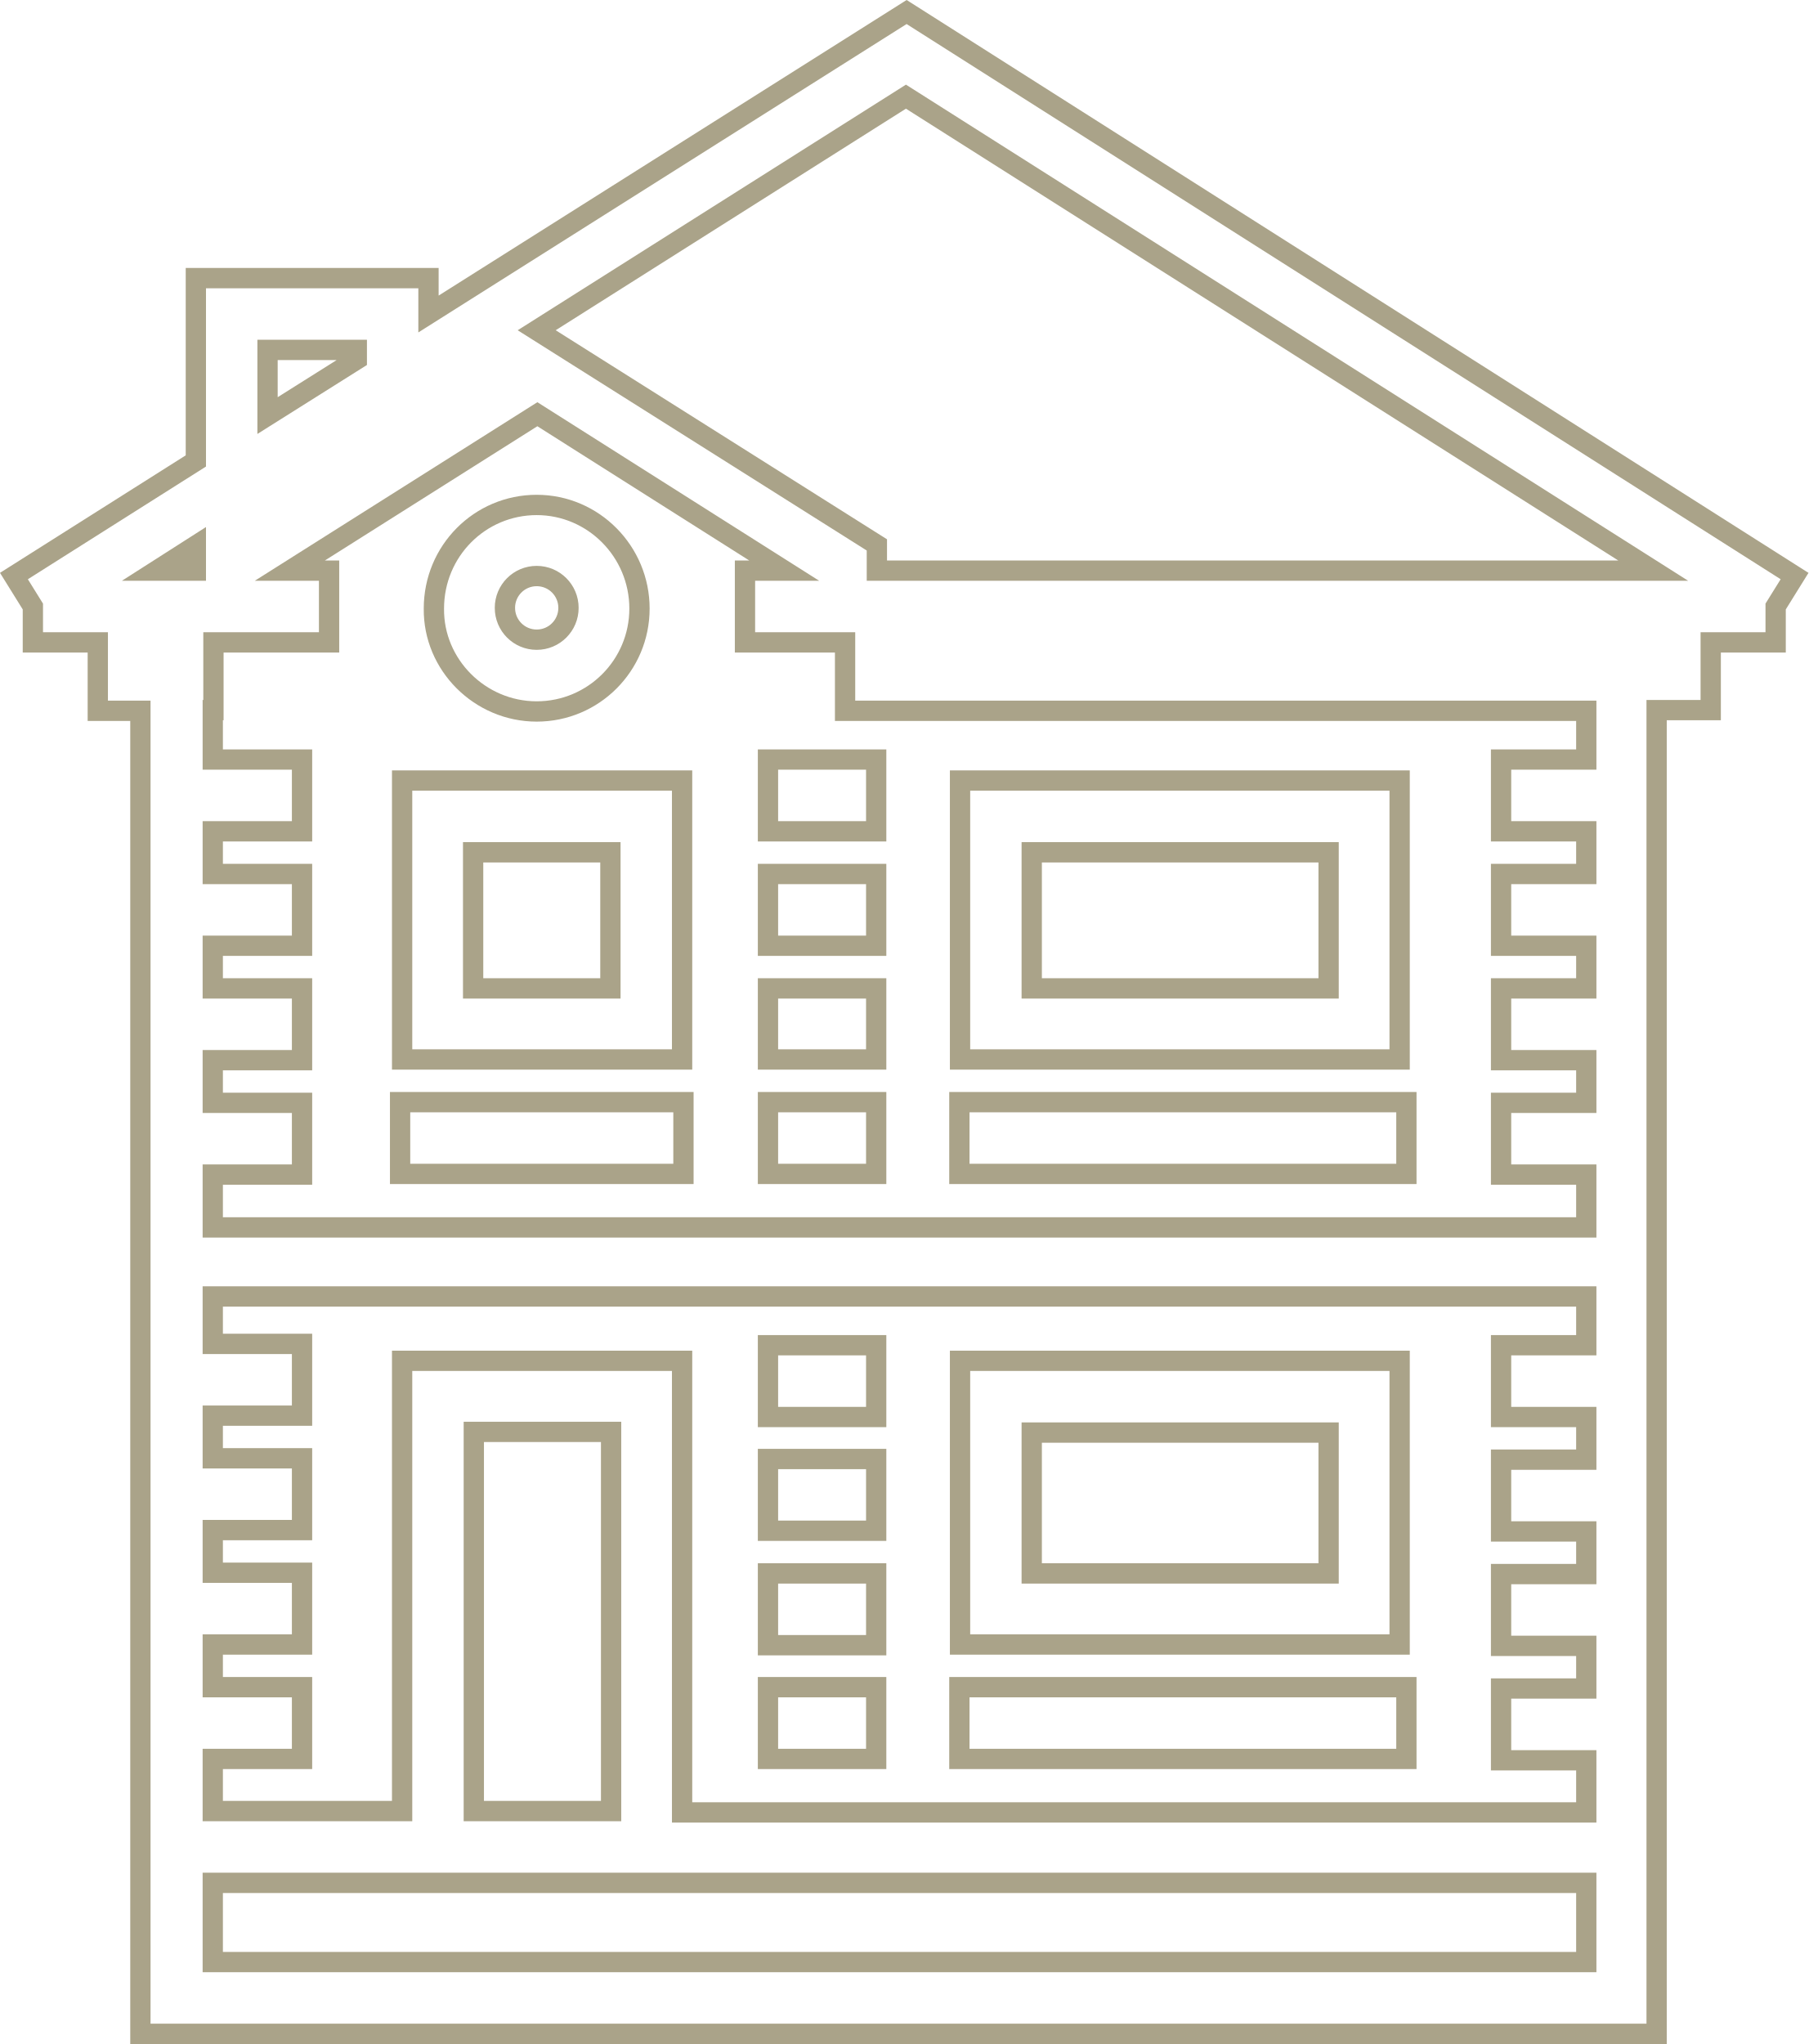
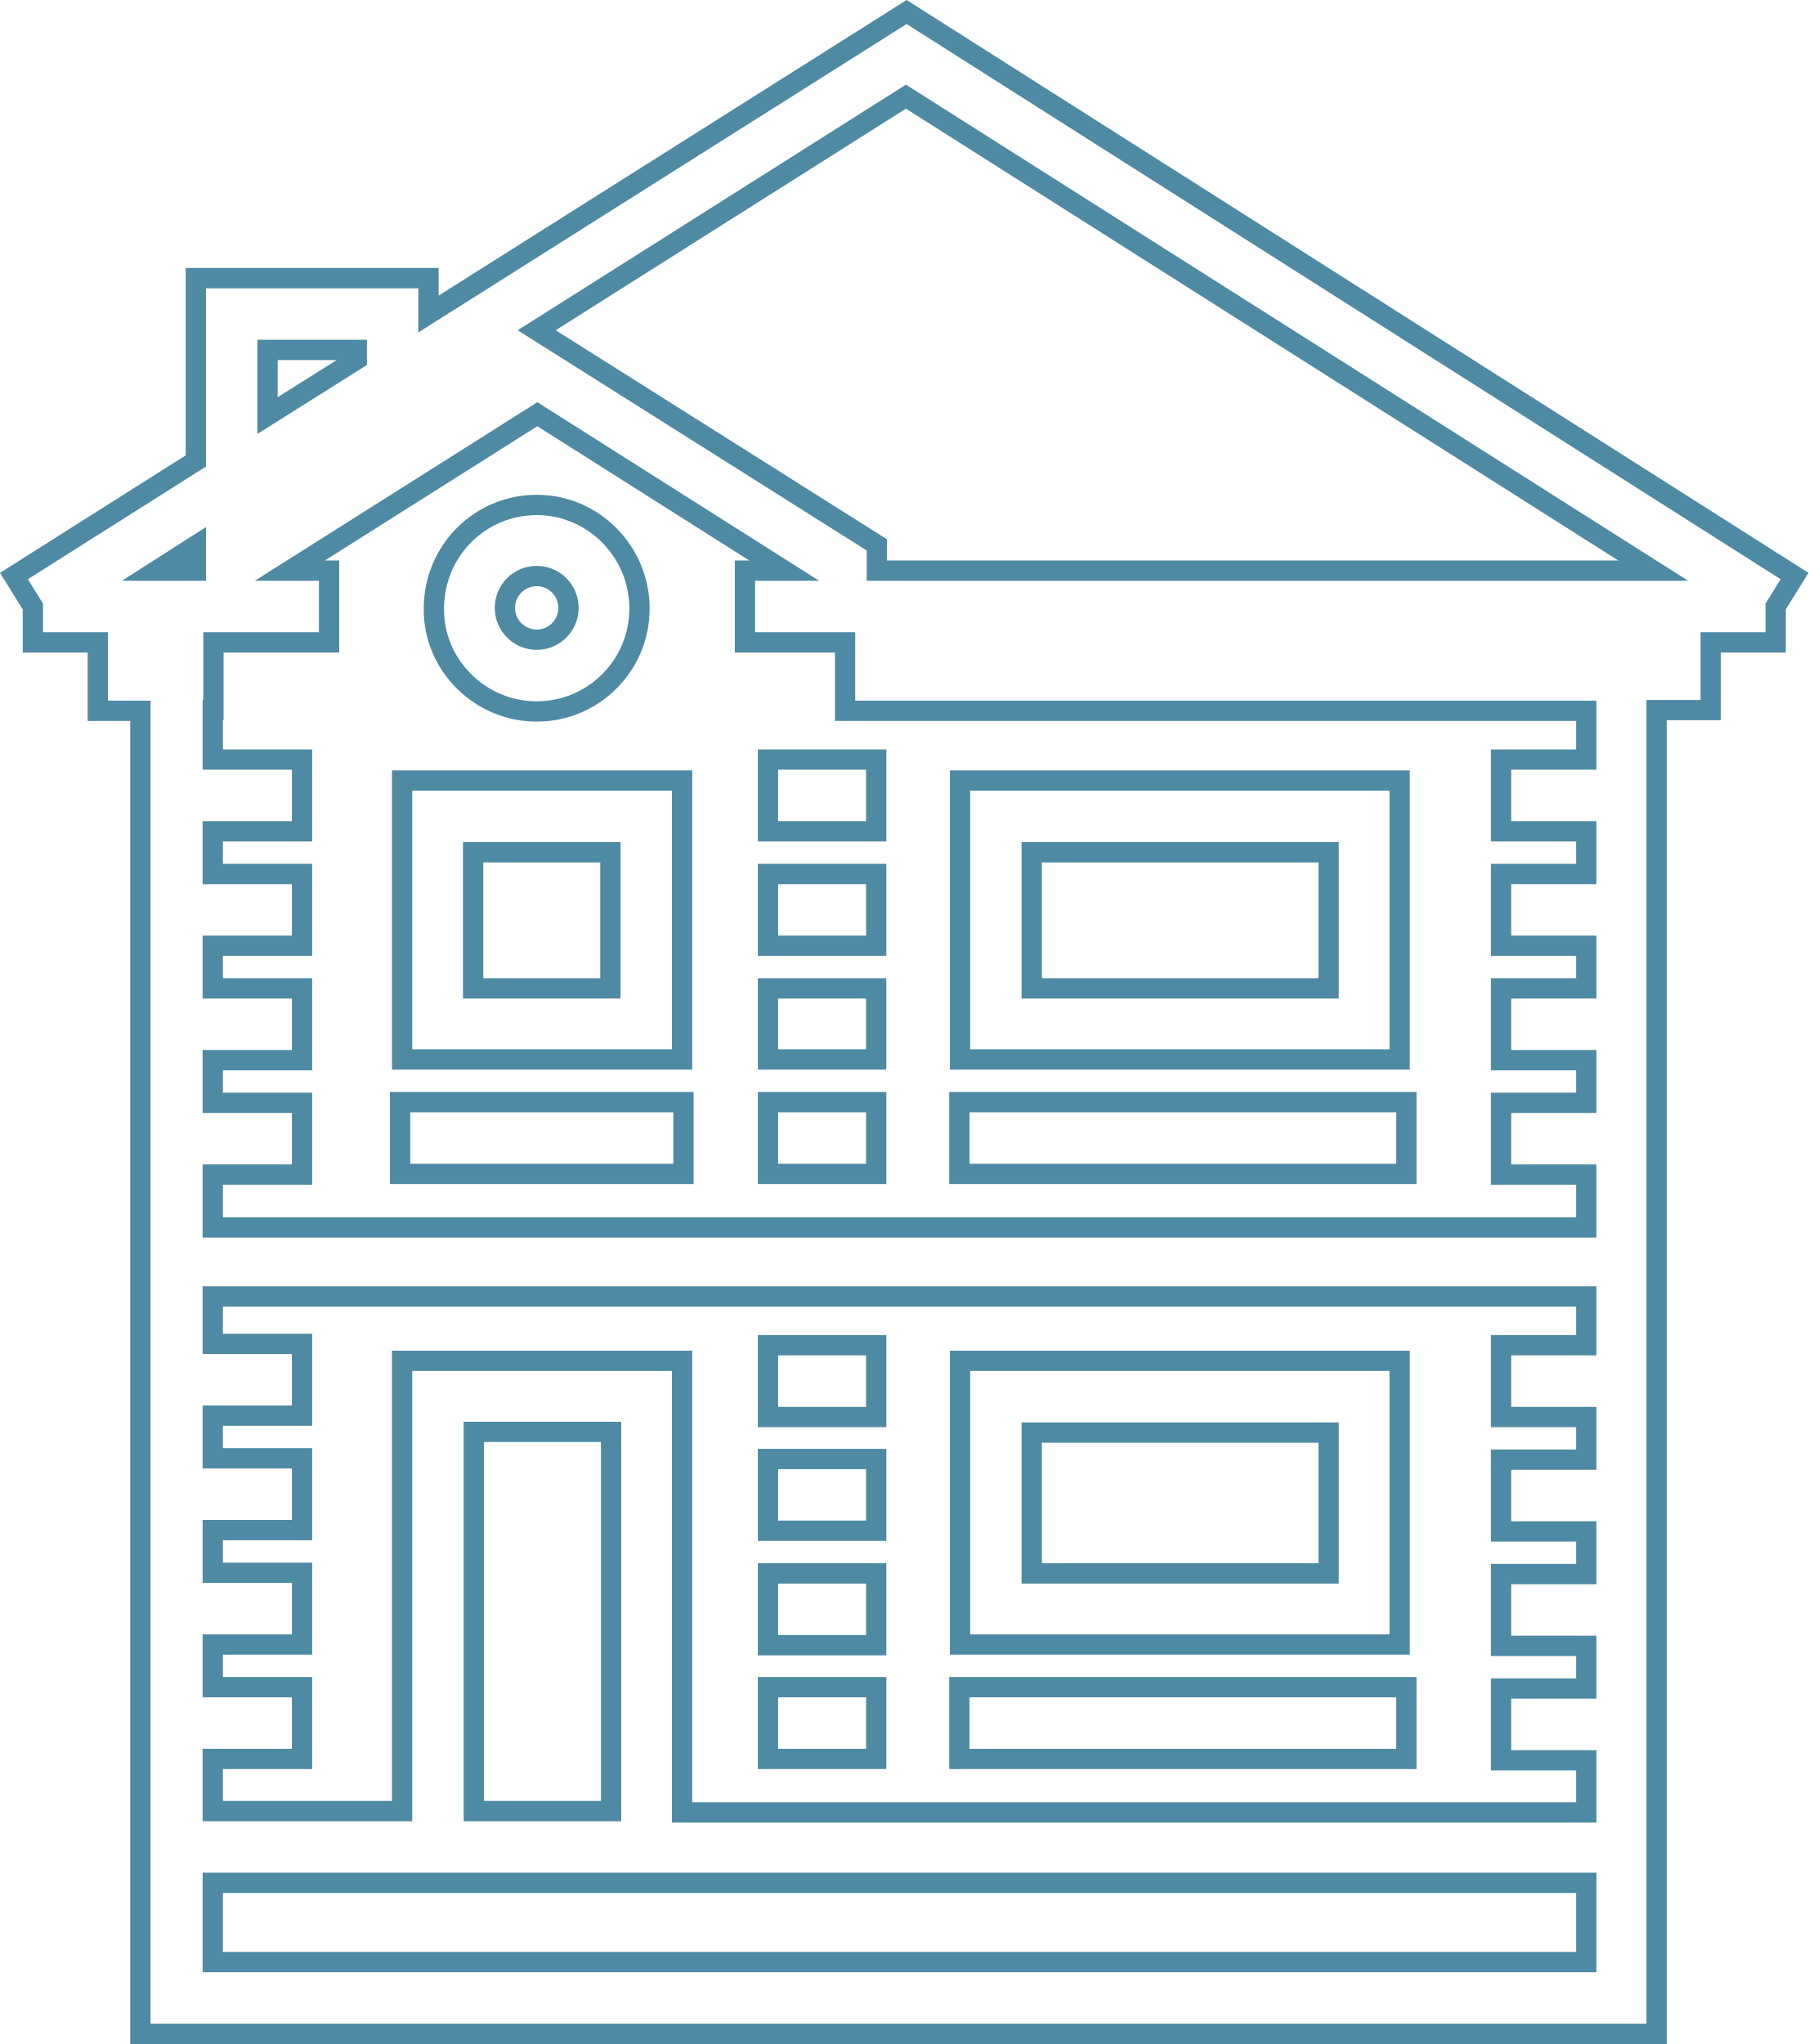
<svg xmlns="http://www.w3.org/2000/svg" width="100" height="113" viewBox="0 0 100 113" fill="none">
-   <path opacity="0.69" fill-rule="evenodd" clip-rule="evenodd" d="M50.132 0L100 31.67L98.744 33.691V36.076H95.154V39.819H92.162V113H7.202V39.856H4.847V36.076H1.257V33.691L0 31.669L10.269 25.173V14.814H24.254V16.341L50.132 0ZM50.13 1.329L23.132 18.378V15.937H11.39V25.792L1.541 32.023L2.378 33.37V34.953H5.968V38.733H8.324V111.877H91.041V38.696H94.032V34.953H97.622V33.37L98.46 32.022L50.13 1.329ZM50.094 4.679L93.348 32.108H47.925V30.434L28.625 18.258L50.094 4.679ZM30.727 18.257L49.047 29.814V30.985H89.481L50.093 6.008L30.727 18.257ZM14.232 18.782H20.29V20.178L14.232 23.991V18.782ZM15.354 19.905V21.958L18.616 19.905H15.354ZM29.714 22.235L45.298 32.108H41.755V34.953H47.289V38.733H88.273V42.552H83.562V45.397H88.273V48.878H83.562V51.723H88.273V55.204H83.562V58.049H88.273V61.53H83.562V64.375H88.273V68.418H11.204V64.375H16.14V61.53H11.204V58.049H16.14V55.204H11.204V51.723H16.14V48.878H11.204V45.397H16.14V42.552H11.204V38.696H11.241V34.953H17.635V32.108H14.088L29.714 22.235ZM12.325 39.819V41.429H17.262V46.52H12.325V47.755H17.262V52.846H12.325V54.081H17.262V59.172H12.325V60.407H17.262V65.498H12.325V67.295H87.152V65.498H82.44V60.407H87.152V59.172H82.44V54.081H87.152V52.846H82.44V47.755H87.152V46.52H82.44V41.429H87.152V39.856H46.167V36.076H40.633V30.985H41.428L29.713 23.564L17.967 30.985H18.757V36.076H12.363V39.819H12.325ZM23.431 33.639C23.433 30.151 26.224 27.354 29.676 27.354C33.132 27.354 35.921 30.193 35.921 33.643C35.921 37.097 33.127 39.894 29.676 39.894C26.23 39.894 23.392 37.064 23.431 33.639ZM29.676 28.477C26.847 28.477 24.553 30.769 24.553 33.643V33.646L24.553 33.649C24.52 36.437 26.841 38.771 29.676 38.771C32.508 38.771 34.799 36.477 34.799 33.643C34.799 30.804 32.503 28.477 29.676 28.477ZM11.39 29.137V32.108H6.739L11.39 29.137ZM29.676 32.407C29.014 32.407 28.48 32.942 28.48 33.605C28.48 34.268 29.014 34.803 29.676 34.803C30.339 34.803 30.873 34.268 30.873 33.605C30.873 32.942 30.339 32.407 29.676 32.407ZM27.358 33.605C27.358 32.322 28.394 31.284 29.676 31.284C30.958 31.284 31.995 32.322 31.995 33.605C31.995 34.889 30.958 35.926 29.676 35.926C28.394 35.926 27.358 34.889 27.358 33.605ZM41.904 41.429H49.009V46.52H41.904V41.429ZM43.026 42.552V45.397H47.888V42.552H43.026ZM21.674 42.589H38.277V59.134H21.674V42.589ZM22.796 43.712V58.011H37.155V43.712H22.796ZM52.524 42.589H77.953V59.134H52.524V42.589ZM53.646 43.712V58.011H76.831V43.712H53.646ZM25.6 46.557H34.313V55.204H25.6V46.557ZM26.722 47.68V54.081H33.191V47.68H26.722ZM56.488 46.557H74.026V55.204H56.488V46.557ZM57.61 47.68V54.081H72.904V47.68H57.61ZM41.904 47.755H49.009V52.846H41.904V47.755ZM43.026 48.878V51.723H47.888V48.878H43.026ZM41.904 54.081H49.009V59.134H41.904V54.081ZM43.026 55.204V58.011H47.888V55.204H43.026ZM21.562 60.37H38.352V65.46H21.562V60.37ZM22.684 61.493V64.338H37.23V61.493H22.684ZM41.904 60.37H49.009V65.46H41.904V60.37ZM43.026 61.493V64.338H47.888V61.493H43.026ZM52.487 60.37H78.326V65.46H52.487V60.37ZM53.609 61.493V64.338H77.205V61.493H53.609ZM11.204 71.113H88.273V74.931H83.562V77.776H88.273V81.257H83.562V84.102H88.273V87.583H83.562V90.428H88.273V93.909H83.562V96.754H88.273V100.76H37.155V75.792H22.796V100.685H11.204V96.679H16.14V93.834H11.204V90.353H16.14V87.508H11.204V84.027H16.14V81.182H11.204V77.701H16.14V74.856H11.204V71.113ZM12.325 72.236V73.733H17.262V78.824H12.325V80.059H17.262V85.15H12.325V86.385H17.262V91.476H12.325V92.712H17.262V97.802H12.325V99.562H21.674V74.669H38.277V99.636H87.152V97.877H82.44V92.786H87.152V91.551H82.44V86.46H87.152V85.225H82.44V80.134H87.152V78.899H82.44V73.808H87.152V72.236H12.325ZM41.904 73.808H49.009V78.899H41.904V73.808ZM43.026 74.931V77.776H47.888V74.931H43.026ZM52.524 74.669H77.953V91.476H52.524V74.669ZM53.646 75.792V90.353H76.831V75.792H53.646ZM25.638 78.599H34.351V100.685H25.638V78.599ZM26.76 79.722V99.562H33.229V79.722H26.76ZM56.488 78.637H74.026V87.546H56.488V78.637ZM57.61 79.76V86.423H72.904V79.76H57.61ZM41.904 80.097H49.009V85.188H41.904V80.097ZM43.026 81.22V84.064H47.888V81.22H43.026ZM41.904 86.423H49.009V91.514H41.904V86.423ZM43.026 87.546V90.391H47.888V87.546H43.026ZM41.904 92.712H49.009V97.802H41.904V92.712ZM43.026 93.834V96.679H47.888V93.834H43.026ZM52.487 92.712H78.326V97.802H52.487V92.712ZM53.609 93.834V96.679H77.205V93.834H53.609ZM11.204 103.53H88.273V109.032H11.204V103.53ZM12.325 104.653V107.909H87.152V104.653H12.325Z" fill="#847A54" />
+   <path opacity="0.69" fill-rule="evenodd" clip-rule="evenodd" d="M50.132 0L100 31.67L98.744 33.691V36.076H95.154V39.819H92.162V113H7.202V39.856H4.847V36.076H1.257V33.691L0 31.669L10.269 25.173V14.814H24.254V16.341L50.132 0ZM50.13 1.329L23.132 18.378V15.937H11.39V25.792L1.541 32.023L2.378 33.37V34.953H5.968V38.733H8.324V111.877H91.041V38.696H94.032V34.953H97.622V33.37L98.46 32.022L50.13 1.329ZM50.094 4.679L93.348 32.108H47.925V30.434L28.625 18.258L50.094 4.679ZM30.727 18.257L49.047 29.814V30.985H89.481L50.093 6.008L30.727 18.257ZM14.232 18.782H20.29V20.178L14.232 23.991V18.782ZM15.354 19.905V21.958L18.616 19.905H15.354ZM29.714 22.235L45.298 32.108H41.755V34.953H47.289V38.733H88.273V42.552H83.562V45.397H88.273V48.878H83.562V51.723H88.273V55.204H83.562V58.049H88.273V61.53H83.562V64.375H88.273V68.418H11.204V64.375H16.14V61.53H11.204V58.049H16.14V55.204H11.204V51.723H16.14V48.878H11.204V45.397H16.14V42.552H11.204V38.696H11.241V34.953H17.635V32.108H14.088L29.714 22.235ZM12.325 39.819V41.429H17.262V46.52H12.325V47.755H17.262V52.846H12.325V54.081H17.262V59.172H12.325V60.407H17.262V65.498H12.325V67.295H87.152V65.498H82.44V60.407H87.152V59.172H82.44V54.081H87.152V52.846H82.44V47.755H87.152V46.52H82.44V41.429H87.152V39.856H46.167V36.076H40.633V30.985H41.428L29.713 23.564L17.967 30.985H18.757V36.076H12.363V39.819H12.325ZM23.431 33.639C23.433 30.151 26.224 27.354 29.676 27.354C33.132 27.354 35.921 30.193 35.921 33.643C35.921 37.097 33.127 39.894 29.676 39.894C26.23 39.894 23.392 37.064 23.431 33.639ZM29.676 28.477C26.847 28.477 24.553 30.769 24.553 33.643V33.646L24.553 33.649C24.52 36.437 26.841 38.771 29.676 38.771C32.508 38.771 34.799 36.477 34.799 33.643C34.799 30.804 32.503 28.477 29.676 28.477ZM11.39 29.137V32.108H6.739L11.39 29.137ZM29.676 32.407C29.014 32.407 28.48 32.942 28.48 33.605C28.48 34.268 29.014 34.803 29.676 34.803C30.339 34.803 30.873 34.268 30.873 33.605C30.873 32.942 30.339 32.407 29.676 32.407ZM27.358 33.605C27.358 32.322 28.394 31.284 29.676 31.284C30.958 31.284 31.995 32.322 31.995 33.605C31.995 34.889 30.958 35.926 29.676 35.926C28.394 35.926 27.358 34.889 27.358 33.605ZM41.904 41.429H49.009V46.52H41.904V41.429ZM43.026 42.552V45.397H47.888V42.552H43.026ZM21.674 42.589H38.277V59.134H21.674V42.589ZM22.796 43.712V58.011H37.155V43.712H22.796ZM52.524 42.589H77.953V59.134H52.524V42.589ZM53.646 43.712V58.011H76.831V43.712H53.646ZM25.6 46.557H34.313V55.204H25.6V46.557ZM26.722 47.68V54.081H33.191V47.68H26.722ZM56.488 46.557H74.026V55.204H56.488V46.557ZM57.61 47.68V54.081H72.904V47.68H57.61ZM41.904 47.755H49.009V52.846H41.904V47.755ZM43.026 48.878V51.723H47.888V48.878H43.026ZM41.904 54.081H49.009V59.134H41.904V54.081ZM43.026 55.204V58.011H47.888V55.204H43.026ZM21.562 60.37H38.352V65.46H21.562V60.37ZM22.684 61.493V64.338H37.23V61.493H22.684ZM41.904 60.37H49.009V65.46H41.904V60.37ZM43.026 61.493V64.338H47.888V61.493H43.026ZM52.487 60.37H78.326V65.46H52.487V60.37ZM53.609 61.493V64.338H77.205V61.493H53.609ZM11.204 71.113H88.273V74.931H83.562V77.776H88.273V81.257H83.562V84.102H88.273V87.583H83.562V90.428H88.273V93.909H83.562V96.754H88.273V100.76H37.155V75.792H22.796V100.685H11.204V96.679H16.14V93.834H11.204V90.353H16.14V87.508H11.204V84.027H16.14V81.182H11.204V77.701H16.14V74.856H11.204V71.113ZM12.325 72.236V73.733H17.262V78.824H12.325V80.059H17.262V85.15H12.325V86.385H17.262V91.476H12.325V92.712H17.262V97.802H12.325V99.562H21.674V74.669H38.277V99.636H87.152V97.877H82.44V92.786H87.152V91.551H82.44V86.46H87.152V85.225H82.44V80.134H87.152V78.899H82.44V73.808H87.152V72.236H12.325ZM41.904 73.808H49.009V78.899H41.904V73.808ZM43.026 74.931V77.776H47.888V74.931H43.026ZM52.524 74.669H77.953V91.476H52.524V74.669ZM53.646 75.792V90.353H76.831V75.792H53.646ZM25.638 78.599H34.351V100.685H25.638V78.599ZM26.76 79.722V99.562H33.229V79.722H26.76ZM56.488 78.637H74.026V87.546H56.488V78.637ZM57.61 79.76V86.423H72.904V79.76H57.61ZM41.904 80.097H49.009V85.188H41.904V80.097ZM43.026 81.22V84.064H47.888V81.22H43.026ZM41.904 86.423H49.009V91.514H41.904V86.423ZM43.026 87.546V90.391H47.888V87.546H43.026ZM41.904 92.712H49.009V97.802H41.904V92.712ZM43.026 93.834V96.679H47.888V93.834H43.026ZM52.487 92.712H78.326V97.802H52.487V92.712ZM53.609 93.834V96.679H77.205V93.834H53.609ZM11.204 103.53H88.273V109.032H11.204V103.53ZM12.325 104.653V107.909H87.152V104.653H12.325Z" fill="#00557B" />
</svg>
